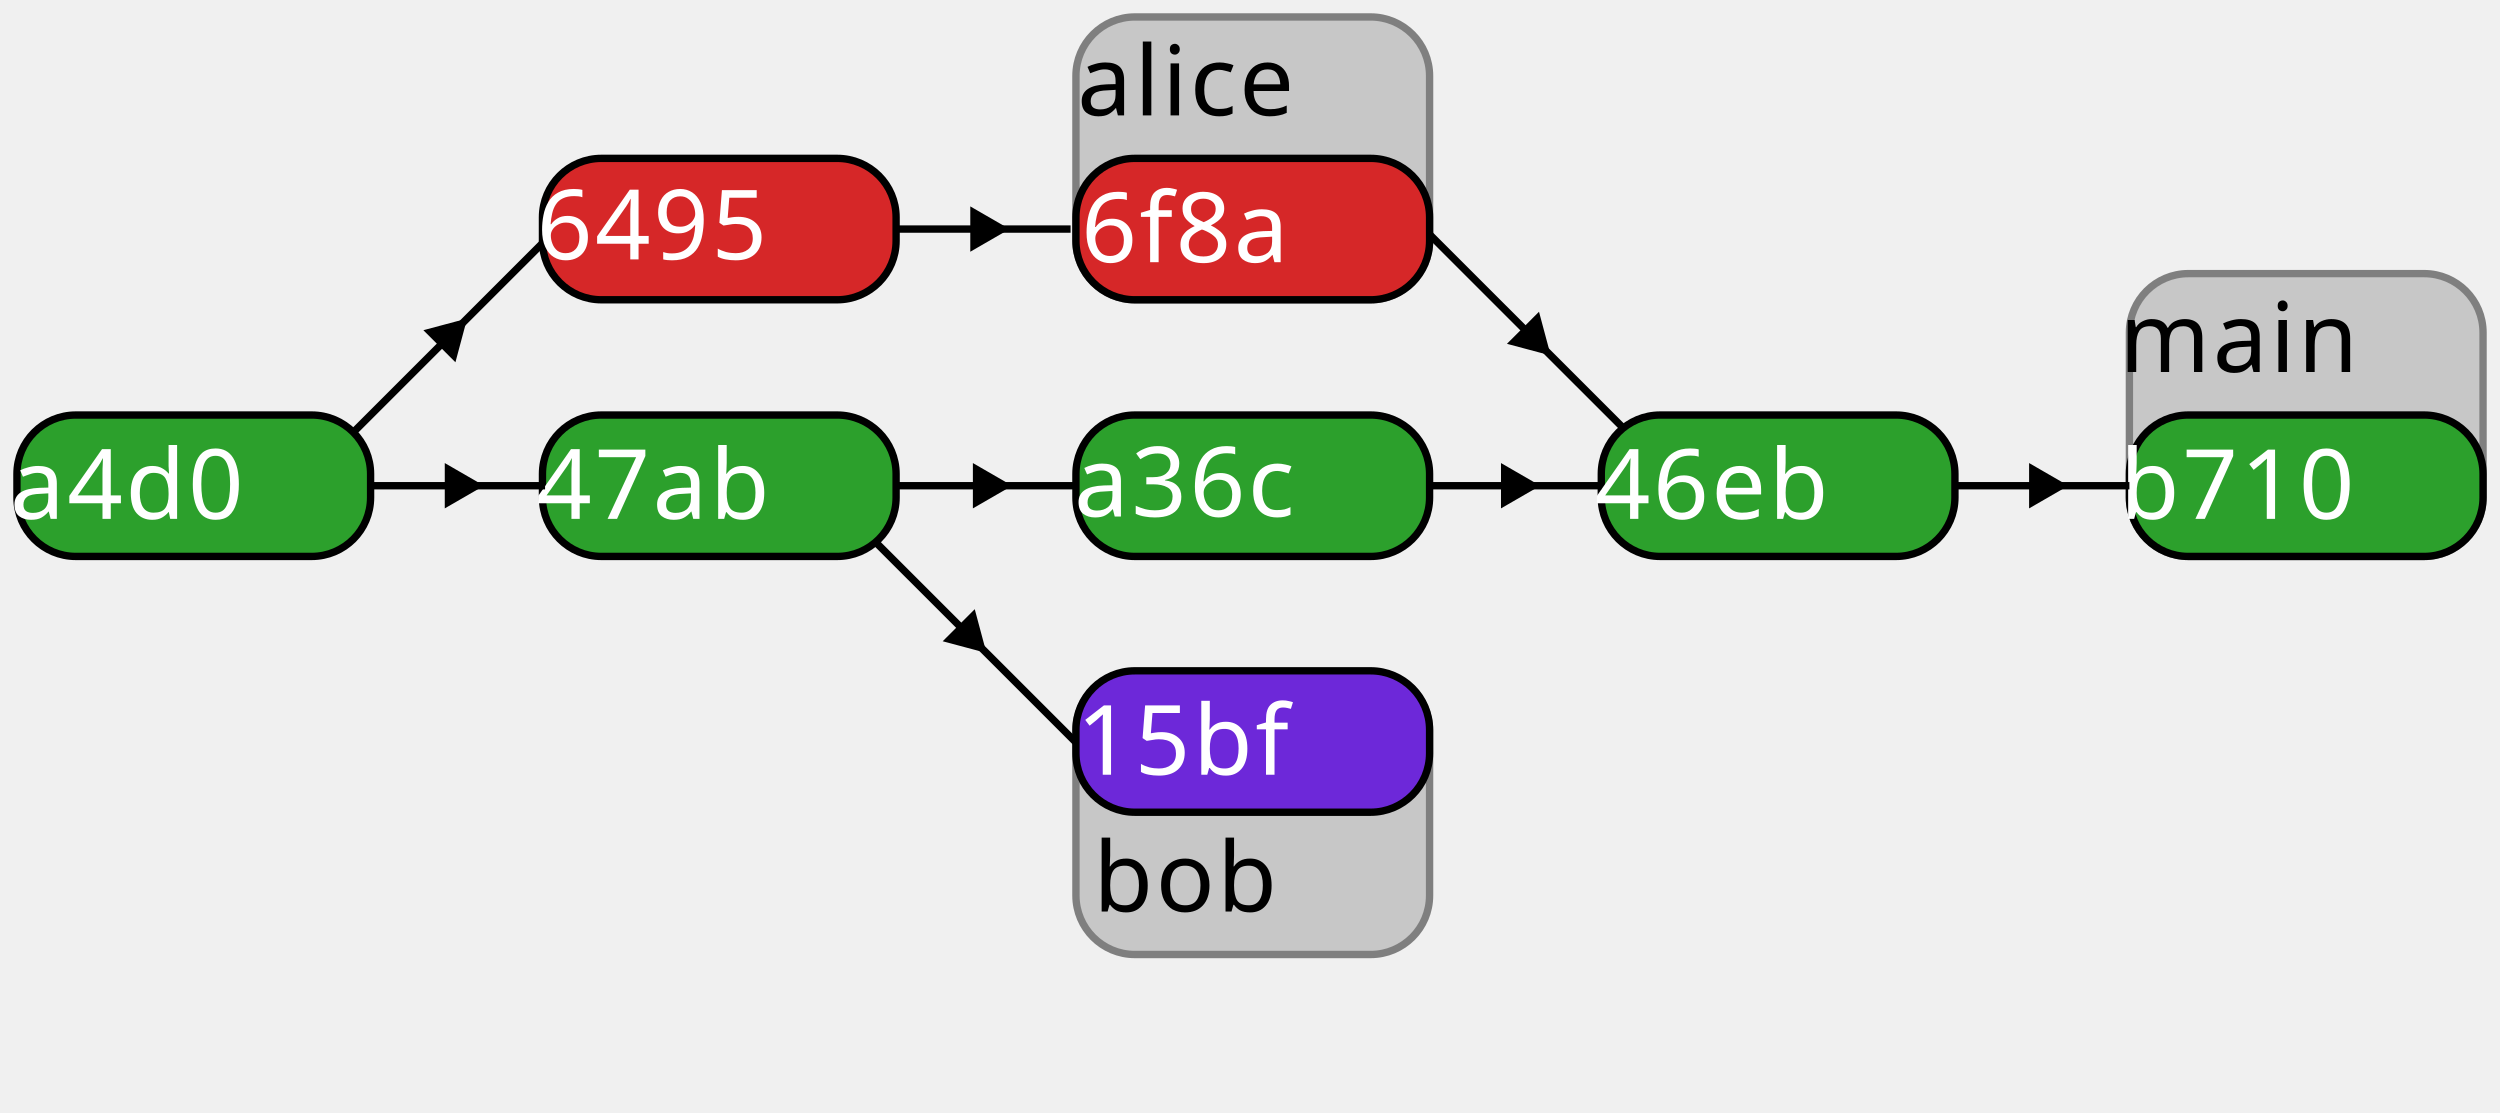
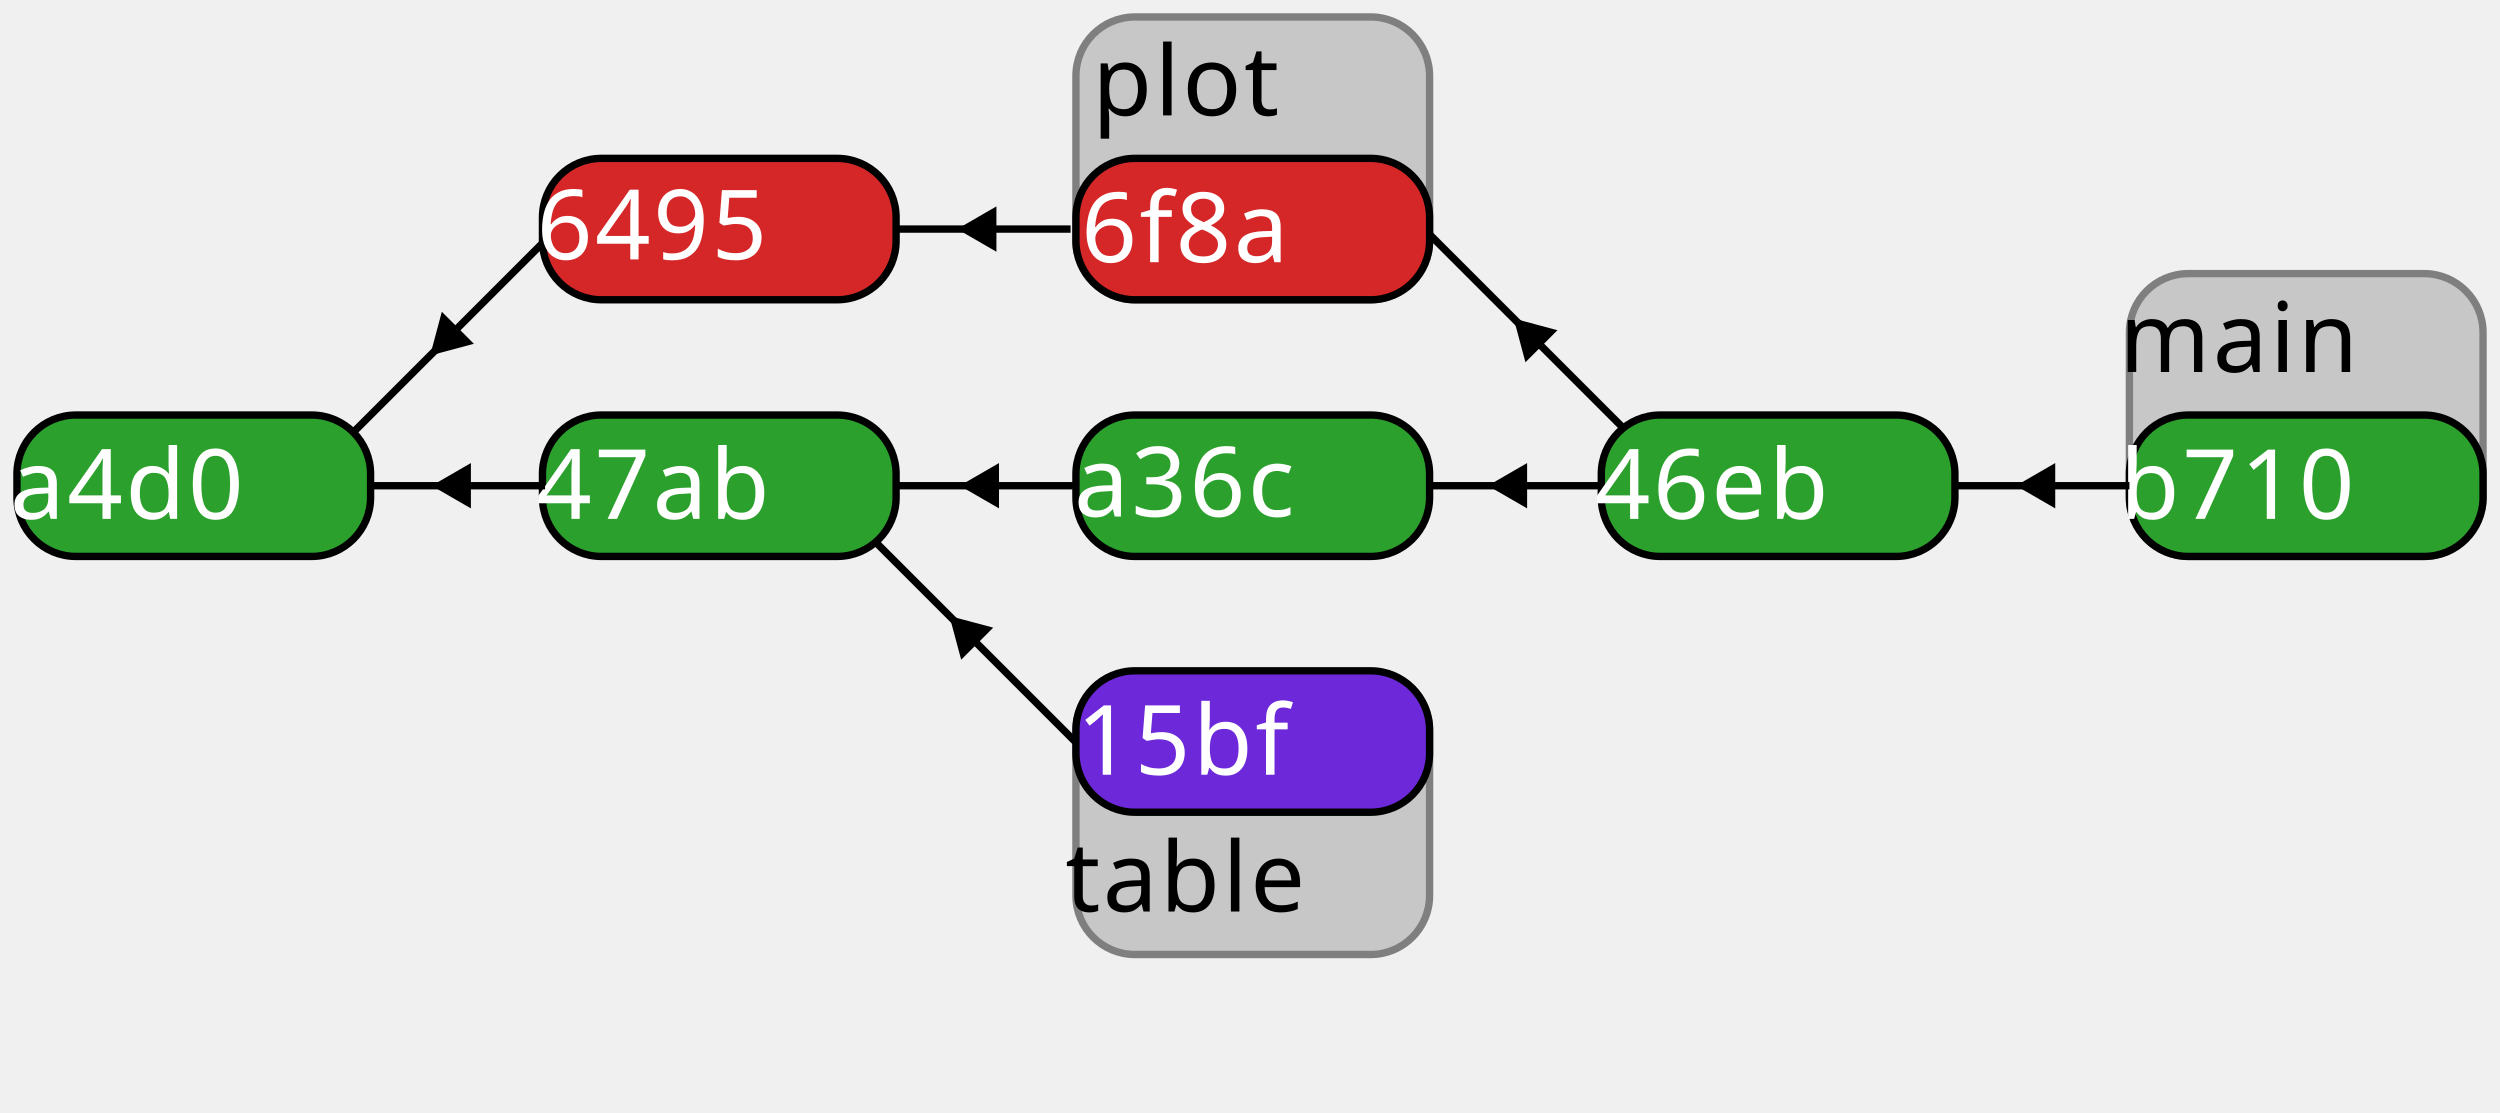
<svg xmlns="http://www.w3.org/2000/svg" width="169.661mm" height="75.525mm" viewBox="0 0 169.661 75.525" version="1.1" id="svg1">
  <defs id="defs1">
    <marker style="overflow:visible" id="Triangle" refX="0" refY="0" orient="auto-start-reverse" markerWidth="1" markerHeight="1" viewBox="0 0 1 1" preserveAspectRatio="xMidYMid">
      <path transform="scale(0.5)" style="fill:context-stroke;fill-rule:evenodd;stroke:context-stroke;stroke-width:1pt" d="M 5.77,0 -2.88,5 V -5 Z" id="path135" />
    </marker>
    <marker style="overflow:visible" id="Triangle-6" refX="0" refY="0" orient="auto-start-reverse" markerWidth="1" markerHeight="1" viewBox="0 0 1 1" preserveAspectRatio="xMidYMid">
      <path transform="scale(0.5)" style="fill:context-stroke;fill-rule:evenodd;stroke:context-stroke;stroke-width:1pt" d="M 5.77,0 -2.88,5 V -5 Z" id="path135-0" />
    </marker>
    <marker style="overflow:visible" id="Triangle-0" refX="0" refY="0" orient="auto-start-reverse" markerWidth="1" markerHeight="1" viewBox="0 0 1 1" preserveAspectRatio="xMidYMid">
      <path transform="scale(0.5)" style="fill:context-stroke;fill-rule:evenodd;stroke:context-stroke;stroke-width:1pt" d="M 5.77,0 -2.88,5 V -5 Z" id="path135-2" />
    </marker>
    <marker style="overflow:visible" id="Triangle-0-7" refX="0" refY="0" orient="auto-start-reverse" markerWidth="1" markerHeight="1" viewBox="0 0 1 1" preserveAspectRatio="xMidYMid">
      <path transform="scale(0.5)" style="fill:context-stroke;fill-rule:evenodd;stroke:context-stroke;stroke-width:1pt" d="M 5.77,0 -2.88,5 V -5 Z" id="path135-2-3" />
    </marker>
  </defs>
  <g id="layer1" transform="translate(-18.5295,-88.03162)">
    <rect style="fill:#c7c7c7;stroke:#7f7f7f;stroke-width:0.5;stroke-dasharray:none" id="rect9" width="24" height="19.194" x="91.547" y="133.615" rx="4" ry="4" />
    <rect style="fill:#c7c7c7;stroke:#7f7f7f;stroke-width:0.5;stroke-dasharray:none" id="rect8" width="24" height="19.194" x="91.547" y="89.182" rx="4" ry="4" />
    <text xml:space="preserve" style="font-style:normal;font-variant:normal;font-weight:normal;font-stretch:normal;font-size:6.6px;line-height:1;font-family:'Source Code Pro';-inkscape-font-specification:'Source Code Pro, Normal';font-variant-ligatures:normal;font-variant-caps:normal;font-variant-numeric:normal;font-variant-east-asian:normal;text-align:center;letter-spacing:0.178px;word-spacing:2.54px;writing-mode:lr-tb;direction:ltr;text-anchor:middle;fill:#ffee99;stroke:#000000;stroke-width:0.3;stroke-dasharray:none" x="103.538" y="95.877" id="text8" transform="scale(1.000158,0.9998418)">
-       <tspan id="tspan8" style="font-style:normal;font-variant:normal;font-weight:normal;font-stretch:normal;font-size:6.6px;font-family:'Source Code Pro';-inkscape-font-specification:'Source Code Pro, Normal';font-variant-ligatures:normal;font-variant-caps:normal;font-variant-numeric:normal;font-variant-east-asian:normal;text-align:center;text-anchor:middle;fill:#000000;stroke:none;stroke-width:0.3" x="103.627" y="95.877">alice</tspan>
+       <tspan id="tspan8" style="font-style:normal;font-variant:normal;font-weight:normal;font-stretch:normal;font-size:6.6px;font-family:'Source Code Pro';-inkscape-font-specification:'Source Code Pro, Normal';font-variant-ligatures:normal;font-variant-caps:normal;font-variant-numeric:normal;font-variant-east-asian:normal;text-align:center;text-anchor:middle;fill:#000000;stroke:none;stroke-width:0.3" x="103.627" y="95.877">plot</tspan>
    </text>
    <rect style="fill:#c7c7c7;stroke:#7f7f7f;stroke-width:0.5;stroke-dasharray:none" id="rect7" width="24" height="19.194" x="163.04" y="106.6" rx="4" ry="4" />
-     <path style="fill:#000000;stroke:#000000;stroke-width:0.5;stroke-dasharray:none;marker-mid:url(#Triangle)" d="m 115.184,103.577 7.328,7.326 7.328,7.326" id="path5" />
-     <path style="fill:#000000;stroke:#000000;stroke-width:0.5;stroke-dasharray:none;marker-mid:url(#Triangle)" d="m 76.891,123.763 7.328,7.326 7.328,7.326" id="path6" />
+     <path style="fill:#000000;stroke:#000000;stroke-width:0.5;stroke-dasharray:none;marker-mid:url(#Triangle)" d="m 129.84,118.228 -7.328,-7.326 -7.328,-7.326" id="path5" />
+     <path style="fill:#000000;stroke:#000000;stroke-width:0.5;stroke-dasharray:none;marker-mid:url(#Triangle)" d="m 91.547,138.414 -7.328,-7.326 -7.328,-7.326" id="path6" />
    <rect style="fill:#6d28d9;stroke:#000000;stroke-width:0.5;stroke-dasharray:none" id="rect6" width="24" height="9.597" x="91.547" y="133.556" rx="4" ry="4" />
    <text xml:space="preserve" style="font-style:normal;font-variant:normal;font-weight:normal;font-stretch:normal;font-size:6.6px;line-height:1;font-family:'Source Code Pro';-inkscape-font-specification:'Source Code Pro, Normal';font-variant-ligatures:normal;font-variant-caps:normal;font-variant-numeric:normal;font-variant-east-asian:normal;text-align:center;letter-spacing:0.178px;word-spacing:2.54px;writing-mode:lr-tb;direction:ltr;text-anchor:middle;fill:#ffffff;stroke:#000000;stroke-width:0.3;stroke-dasharray:none" x="103.335" y="140.628" id="text6" transform="scale(1.000158,0.9998418)">
      <tspan id="tspan6" style="font-style:normal;font-variant:normal;font-weight:normal;font-stretch:normal;font-size:6.6px;font-family:'Source Code Pro';-inkscape-font-specification:'Source Code Pro, Normal';font-variant-ligatures:normal;font-variant-caps:normal;font-variant-numeric:normal;font-variant-east-asian:normal;text-align:center;text-anchor:middle;fill:#ffffff;stroke:none;stroke-width:0.3" x="103.423" y="140.628">15bf</tspan>
    </text>
    <rect style="fill:#2ca02c;stroke:#000000;stroke-width:0.5;stroke-dasharray:none" id="rect2-6" width="24" height="9.597" x="91.547" y="116.197" rx="4" ry="4" />
    <text xml:space="preserve" style="font-style:normal;font-variant:normal;font-weight:normal;font-stretch:normal;font-size:6.6px;line-height:1;font-family:'Source Code Pro';-inkscape-font-specification:'Source Code Pro, Normal';font-variant-ligatures:normal;font-variant-caps:normal;font-variant-numeric:normal;font-variant-east-asian:normal;text-align:center;letter-spacing:0.178px;word-spacing:2.54px;writing-mode:lr-tb;direction:ltr;text-anchor:middle;fill:#ffffff;stroke:#000000;stroke-width:0.3;stroke-dasharray:none" x="103.446" y="123.105" id="text2-1" transform="scale(1.000158,0.9998418)">
      <tspan id="tspan2-8" style="font-style:normal;font-variant:normal;font-weight:normal;font-stretch:normal;font-size:6.6px;font-family:'Source Code Pro';-inkscape-font-specification:'Source Code Pro, Normal';font-variant-ligatures:normal;font-variant-caps:normal;font-variant-numeric:normal;font-variant-east-asian:normal;text-align:center;text-anchor:middle;fill:#ffffff;stroke:none;stroke-width:0.3" x="103.535" y="123.105">a36c</tspan>
    </text>
-     <path style="fill:#000000;stroke:#000000;stroke-width:0.5;stroke-dasharray:none;marker-mid:url(#Triangle-6)" d="m 79.52,120.995 h 5.92 5.92" id="path2-7" />
+     <path style="fill:#000000;stroke:#000000;stroke-width:0.5;stroke-dasharray:none;marker-mid:url(#Triangle-6)" d="M 91.36,120.995 H 85.44 79.52" id="path2-7" />
    <rect style="fill:#d62728;stroke:#000000;stroke-width:0.5;stroke-dasharray:none" id="rect4" width="24" height="9.597" x="91.547" y="98.779" rx="4" ry="4" />
    <text xml:space="preserve" style="font-style:normal;font-variant:normal;font-weight:normal;font-stretch:normal;font-size:6.6px;line-height:1;font-family:'Source Code Pro';-inkscape-font-specification:'Source Code Pro, Normal';font-variant-ligatures:normal;font-variant-caps:normal;font-variant-numeric:normal;font-variant-east-asian:normal;text-align:center;letter-spacing:0.178px;word-spacing:2.54px;writing-mode:lr-tb;direction:ltr;text-anchor:middle;fill:#ffffff;stroke:#000000;stroke-width:0.3;stroke-dasharray:none" x="103.477" y="105.845" id="text4" transform="scale(1.000158,0.9998418)">
      <tspan id="tspan4" style="font-style:normal;font-variant:normal;font-weight:normal;font-stretch:normal;font-size:6.6px;font-family:'Source Code Pro';-inkscape-font-specification:'Source Code Pro, Normal';font-variant-ligatures:normal;font-variant-caps:normal;font-variant-numeric:normal;font-variant-east-asian:normal;text-align:center;text-anchor:middle;fill:#ffffff;stroke:none;stroke-width:0.3" x="103.566" y="105.845">6f8a</tspan>
    </text>
-     <path style="fill:#000000;stroke:#000000;stroke-width:0.5;stroke-dasharray:none;marker-mid:url(#Triangle-6)" d="m 79.344,103.577 h 5.92 5.92" id="path4" />
-     <path style="fill:#000000;stroke:#000000;stroke-width:0.5;stroke-dasharray:none;marker-mid:url(#Triangle)" d="m 41.648,118.228 7.328,-7.326 7.328,-7.326" id="path3" />
+     <path style="fill:#000000;stroke:#000000;stroke-width:0.5;stroke-dasharray:none;marker-mid:url(#Triangle-6)" d="m 91.184,103.577 h -5.92 -5.92" id="path4" />
+     <path style="fill:#000000;stroke:#000000;stroke-width:0.5;stroke-dasharray:none;marker-mid:url(#Triangle)" d="m 56.303,103.577 -7.328,7.326 -7.328,7.326" id="path3" />
    <rect style="fill:#2ca02c;stroke:#000000;stroke-width:0.5;stroke-dasharray:none" id="rect1" width="24" height="9.597" x="19.679" y="116.197" rx="4" ry="4" />
    <text xml:space="preserve" style="font-style:normal;font-variant:normal;font-weight:normal;font-stretch:normal;font-size:6.6px;line-height:1;font-family:'Source Code Pro';-inkscape-font-specification:'Source Code Pro, Normal';font-variant-ligatures:normal;font-variant-caps:normal;font-variant-numeric:normal;font-variant-east-asian:normal;text-align:center;letter-spacing:0.178px;word-spacing:2.54px;writing-mode:lr-tb;direction:ltr;text-anchor:middle;fill:#ffffff;stroke:#000000;stroke-width:0.3;stroke-dasharray:none" x="31.688" y="123.266" id="text1" transform="scale(1.000158,0.9998418)">
      <tspan id="tspan1" style="font-style:normal;font-variant:normal;font-weight:normal;font-stretch:normal;font-size:6.6px;font-family:'Source Code Pro';-inkscape-font-specification:'Source Code Pro, Normal';font-variant-ligatures:normal;font-variant-caps:normal;font-variant-numeric:normal;font-variant-east-asian:normal;text-align:center;text-anchor:middle;fill:#ffffff;stroke:none;stroke-width:0.3" x="31.777" y="123.266">a4d0</tspan>
    </text>
    <rect style="fill:#2ca02c;stroke:#000000;stroke-width:0.5;stroke-dasharray:none" id="rect2" width="24" height="9.597" x="55.343" y="116.197" rx="4" ry="4" />
    <text xml:space="preserve" style="font-style:normal;font-variant:normal;font-weight:normal;font-stretch:normal;font-size:6.6px;line-height:1;font-family:'Source Code Pro';-inkscape-font-specification:'Source Code Pro, Normal';font-variant-ligatures:normal;font-variant-caps:normal;font-variant-numeric:normal;font-variant-east-asian:normal;text-align:center;letter-spacing:0.178px;word-spacing:2.54px;writing-mode:lr-tb;direction:ltr;text-anchor:middle;fill:#ffffff;stroke:#000000;stroke-width:0.3;stroke-dasharray:none" x="67.387" y="123.266" id="text2" transform="scale(1.000158,0.9998418)">
      <tspan id="tspan2" style="font-style:normal;font-variant:normal;font-weight:normal;font-stretch:normal;font-size:6.6px;font-family:'Source Code Pro';-inkscape-font-specification:'Source Code Pro, Normal';font-variant-ligatures:normal;font-variant-caps:normal;font-variant-numeric:normal;font-variant-east-asian:normal;text-align:center;text-anchor:middle;fill:#ffffff;stroke:none;stroke-width:0.3" x="67.476" y="123.266">47ab</tspan>
    </text>
-     <path style="fill:#000000;stroke:#000000;stroke-width:0.5;stroke-dasharray:none;marker-mid:url(#Triangle)" d="m 43.68,120.995 h 5.92 5.92" id="path2" />
+     <path style="fill:#000000;stroke:#000000;stroke-width:0.5;stroke-dasharray:none;marker-mid:url(#Triangle)" d="m 55.52,120.995 h -5.92 -5.92" id="path2" />
    <rect style="fill:#2ca02c;stroke:#000000;stroke-width:0.5;stroke-dasharray:none" id="rect2-5" width="24" height="9.597" x="127.2" y="116.197" rx="4" ry="4" />
    <text xml:space="preserve" style="font-style:normal;font-variant:normal;font-weight:normal;font-stretch:normal;font-size:6.6px;line-height:1;font-family:'Source Code Pro';-inkscape-font-specification:'Source Code Pro, Normal';font-variant-ligatures:normal;font-variant-caps:normal;font-variant-numeric:normal;font-variant-east-asian:normal;text-align:center;letter-spacing:0.178px;word-spacing:2.54px;writing-mode:lr-tb;direction:ltr;text-anchor:middle;fill:#ffffff;stroke:#000000;stroke-width:0.3;stroke-dasharray:none" x="139.232" y="123.266" id="text2-9" transform="scale(1.000158,0.9998418)">
      <tspan id="tspan2-2" style="font-style:normal;font-variant:normal;font-weight:normal;font-stretch:normal;font-size:6.6px;font-family:'Source Code Pro';-inkscape-font-specification:'Source Code Pro, Normal';font-variant-ligatures:normal;font-variant-caps:normal;font-variant-numeric:normal;font-variant-east-asian:normal;text-align:center;text-anchor:middle;fill:#ffffff;stroke:none;stroke-width:0.3" x="139.321" y="123.266">46eb</tspan>
    </text>
-     <path style="fill:#000000;stroke:#000000;stroke-width:0.5;stroke-dasharray:none;marker-mid:url(#Triangle-0)" d="m 115.36,120.995 h 5.92 5.92" id="path2-2" />
+     <path style="fill:#000000;stroke:#000000;stroke-width:0.5;stroke-dasharray:none;marker-mid:url(#Triangle-0)" d="M 127.2,120.995 H 121.28 115.36" id="path2-2" />
    <rect style="fill:#2ca02c;stroke:#000000;stroke-width:0.5;stroke-dasharray:none" id="rect2-5-2" width="24" height="9.597" x="163.04" y="116.197" rx="4" ry="4" />
    <text xml:space="preserve" style="font-style:normal;font-variant:normal;font-weight:normal;font-stretch:normal;font-size:6.6px;line-height:1;font-family:'Source Code Pro';-inkscape-font-specification:'Source Code Pro, Normal';font-variant-ligatures:normal;font-variant-caps:normal;font-variant-numeric:normal;font-variant-east-asian:normal;text-align:center;letter-spacing:0.178px;word-spacing:2.54px;writing-mode:lr-tb;direction:ltr;text-anchor:middle;fill:#ffffff;stroke:#000000;stroke-width:0.3;stroke-dasharray:none" x="174.884" y="123.266" id="text2-9-9" transform="scale(1.000158,0.9998418)">
      <tspan id="tspan2-2-3" style="font-style:normal;font-variant:normal;font-weight:normal;font-stretch:normal;font-size:6.6px;font-family:'Source Code Pro';-inkscape-font-specification:'Source Code Pro, Normal';font-variant-ligatures:normal;font-variant-caps:normal;font-variant-numeric:normal;font-variant-east-asian:normal;text-align:center;text-anchor:middle;fill:#ffffff;stroke:none;stroke-width:0.3" x="174.973" y="123.266">b710</tspan>
    </text>
-     <path style="fill:#000000;stroke:#000000;stroke-width:0.5;stroke-dasharray:none;marker-mid:url(#Triangle-0-7)" d="m 151.2,120.995 h 5.92 5.92" id="path2-2-1" />
+     <path style="fill:#000000;stroke:#000000;stroke-width:0.5;stroke-dasharray:none;marker-mid:url(#Triangle-0-7)" d="m 163.04,120.995 h -5.92 -5.92" id="path2-2-1" />
    <rect style="fill:#d62728;stroke:#000000;stroke-width:0.5;stroke-dasharray:none" id="rect3" width="24" height="9.597" x="55.343" y="98.779" rx="4" ry="4" />
    <text xml:space="preserve" style="font-style:normal;font-variant:normal;font-weight:normal;font-stretch:normal;font-size:6.6px;line-height:1;font-family:'Source Code Pro';-inkscape-font-specification:'Source Code Pro, Normal';font-variant-ligatures:normal;font-variant-caps:normal;font-variant-numeric:normal;font-variant-east-asian:normal;text-align:center;letter-spacing:0.178px;word-spacing:2.54px;writing-mode:lr-tb;direction:ltr;text-anchor:middle;fill:#ffffff;stroke:#000000;stroke-width:0.3;stroke-dasharray:none" x="67.323" y="105.653" id="text3" transform="scale(1.000158,0.9998418)">
      <tspan id="tspan3" style="font-style:normal;font-variant:normal;font-weight:normal;font-stretch:normal;font-size:6.6px;font-family:'Source Code Pro';-inkscape-font-specification:'Source Code Pro, Normal';font-variant-ligatures:normal;font-variant-caps:normal;font-variant-numeric:normal;font-variant-east-asian:normal;text-align:center;text-anchor:middle;fill:#ffffff;stroke:none;stroke-width:0.3" x="67.412" y="105.653">6495</tspan>
    </text>
    <text xml:space="preserve" style="font-style:normal;font-variant:normal;font-weight:normal;font-stretch:normal;font-size:6.6px;line-height:1;font-family:'Source Code Pro';-inkscape-font-specification:'Source Code Pro, Normal';font-variant-ligatures:normal;font-variant-caps:normal;font-variant-numeric:normal;font-variant-east-asian:normal;text-align:center;letter-spacing:0.178px;word-spacing:2.54px;writing-mode:lr-tb;direction:ltr;text-anchor:middle;fill:#ffee99;stroke:#000000;stroke-width:0.3;stroke-dasharray:none" x="174.986" y="113.298" id="text7" transform="scale(1.000158,0.9998418)">
      <tspan id="tspan7" style="font-style:normal;font-variant:normal;font-weight:normal;font-stretch:normal;font-size:6.6px;font-family:'Source Code Pro';-inkscape-font-specification:'Source Code Pro, Normal';font-variant-ligatures:normal;font-variant-caps:normal;font-variant-numeric:normal;font-variant-east-asian:normal;text-align:center;text-anchor:middle;fill:#000000;stroke:none;stroke-width:0.3" x="175.074" y="113.298">main</tspan>
    </text>
    <text xml:space="preserve" style="font-style:normal;font-variant:normal;font-weight:normal;font-stretch:normal;font-size:6.6px;line-height:1;font-family:'Source Code Pro';-inkscape-font-specification:'Source Code Pro, Normal';font-variant-ligatures:normal;font-variant-caps:normal;font-variant-numeric:normal;font-variant-east-asian:normal;text-align:center;letter-spacing:0.178px;word-spacing:2.54px;writing-mode:lr-tb;direction:ltr;text-anchor:middle;fill:#ffee99;stroke:#000000;stroke-width:0.3;stroke-dasharray:none" x="103.504" y="149.916" id="text9" transform="scale(1.000158,0.9998418)">
-       <tspan id="tspan9" style="font-style:normal;font-variant:normal;font-weight:normal;font-stretch:normal;font-size:6.6px;font-family:'Source Code Pro';-inkscape-font-specification:'Source Code Pro, Normal';font-variant-ligatures:normal;font-variant-caps:normal;font-variant-numeric:normal;font-variant-east-asian:normal;text-align:center;text-anchor:middle;fill:#000000;stroke:none;stroke-width:0.3" x="103.593" y="149.916">bob</tspan>
+       <tspan id="tspan9" style="font-style:normal;font-variant:normal;font-weight:normal;font-stretch:normal;font-size:6.6px;font-family:'Source Code Pro';-inkscape-font-specification:'Source Code Pro, Normal';font-variant-ligatures:normal;font-variant-caps:normal;font-variant-numeric:normal;font-variant-east-asian:normal;text-align:center;text-anchor:middle;fill:#000000;stroke:none;stroke-width:0.3" x="103.593" y="149.916">table</tspan>
    </text>
  </g>
</svg>
